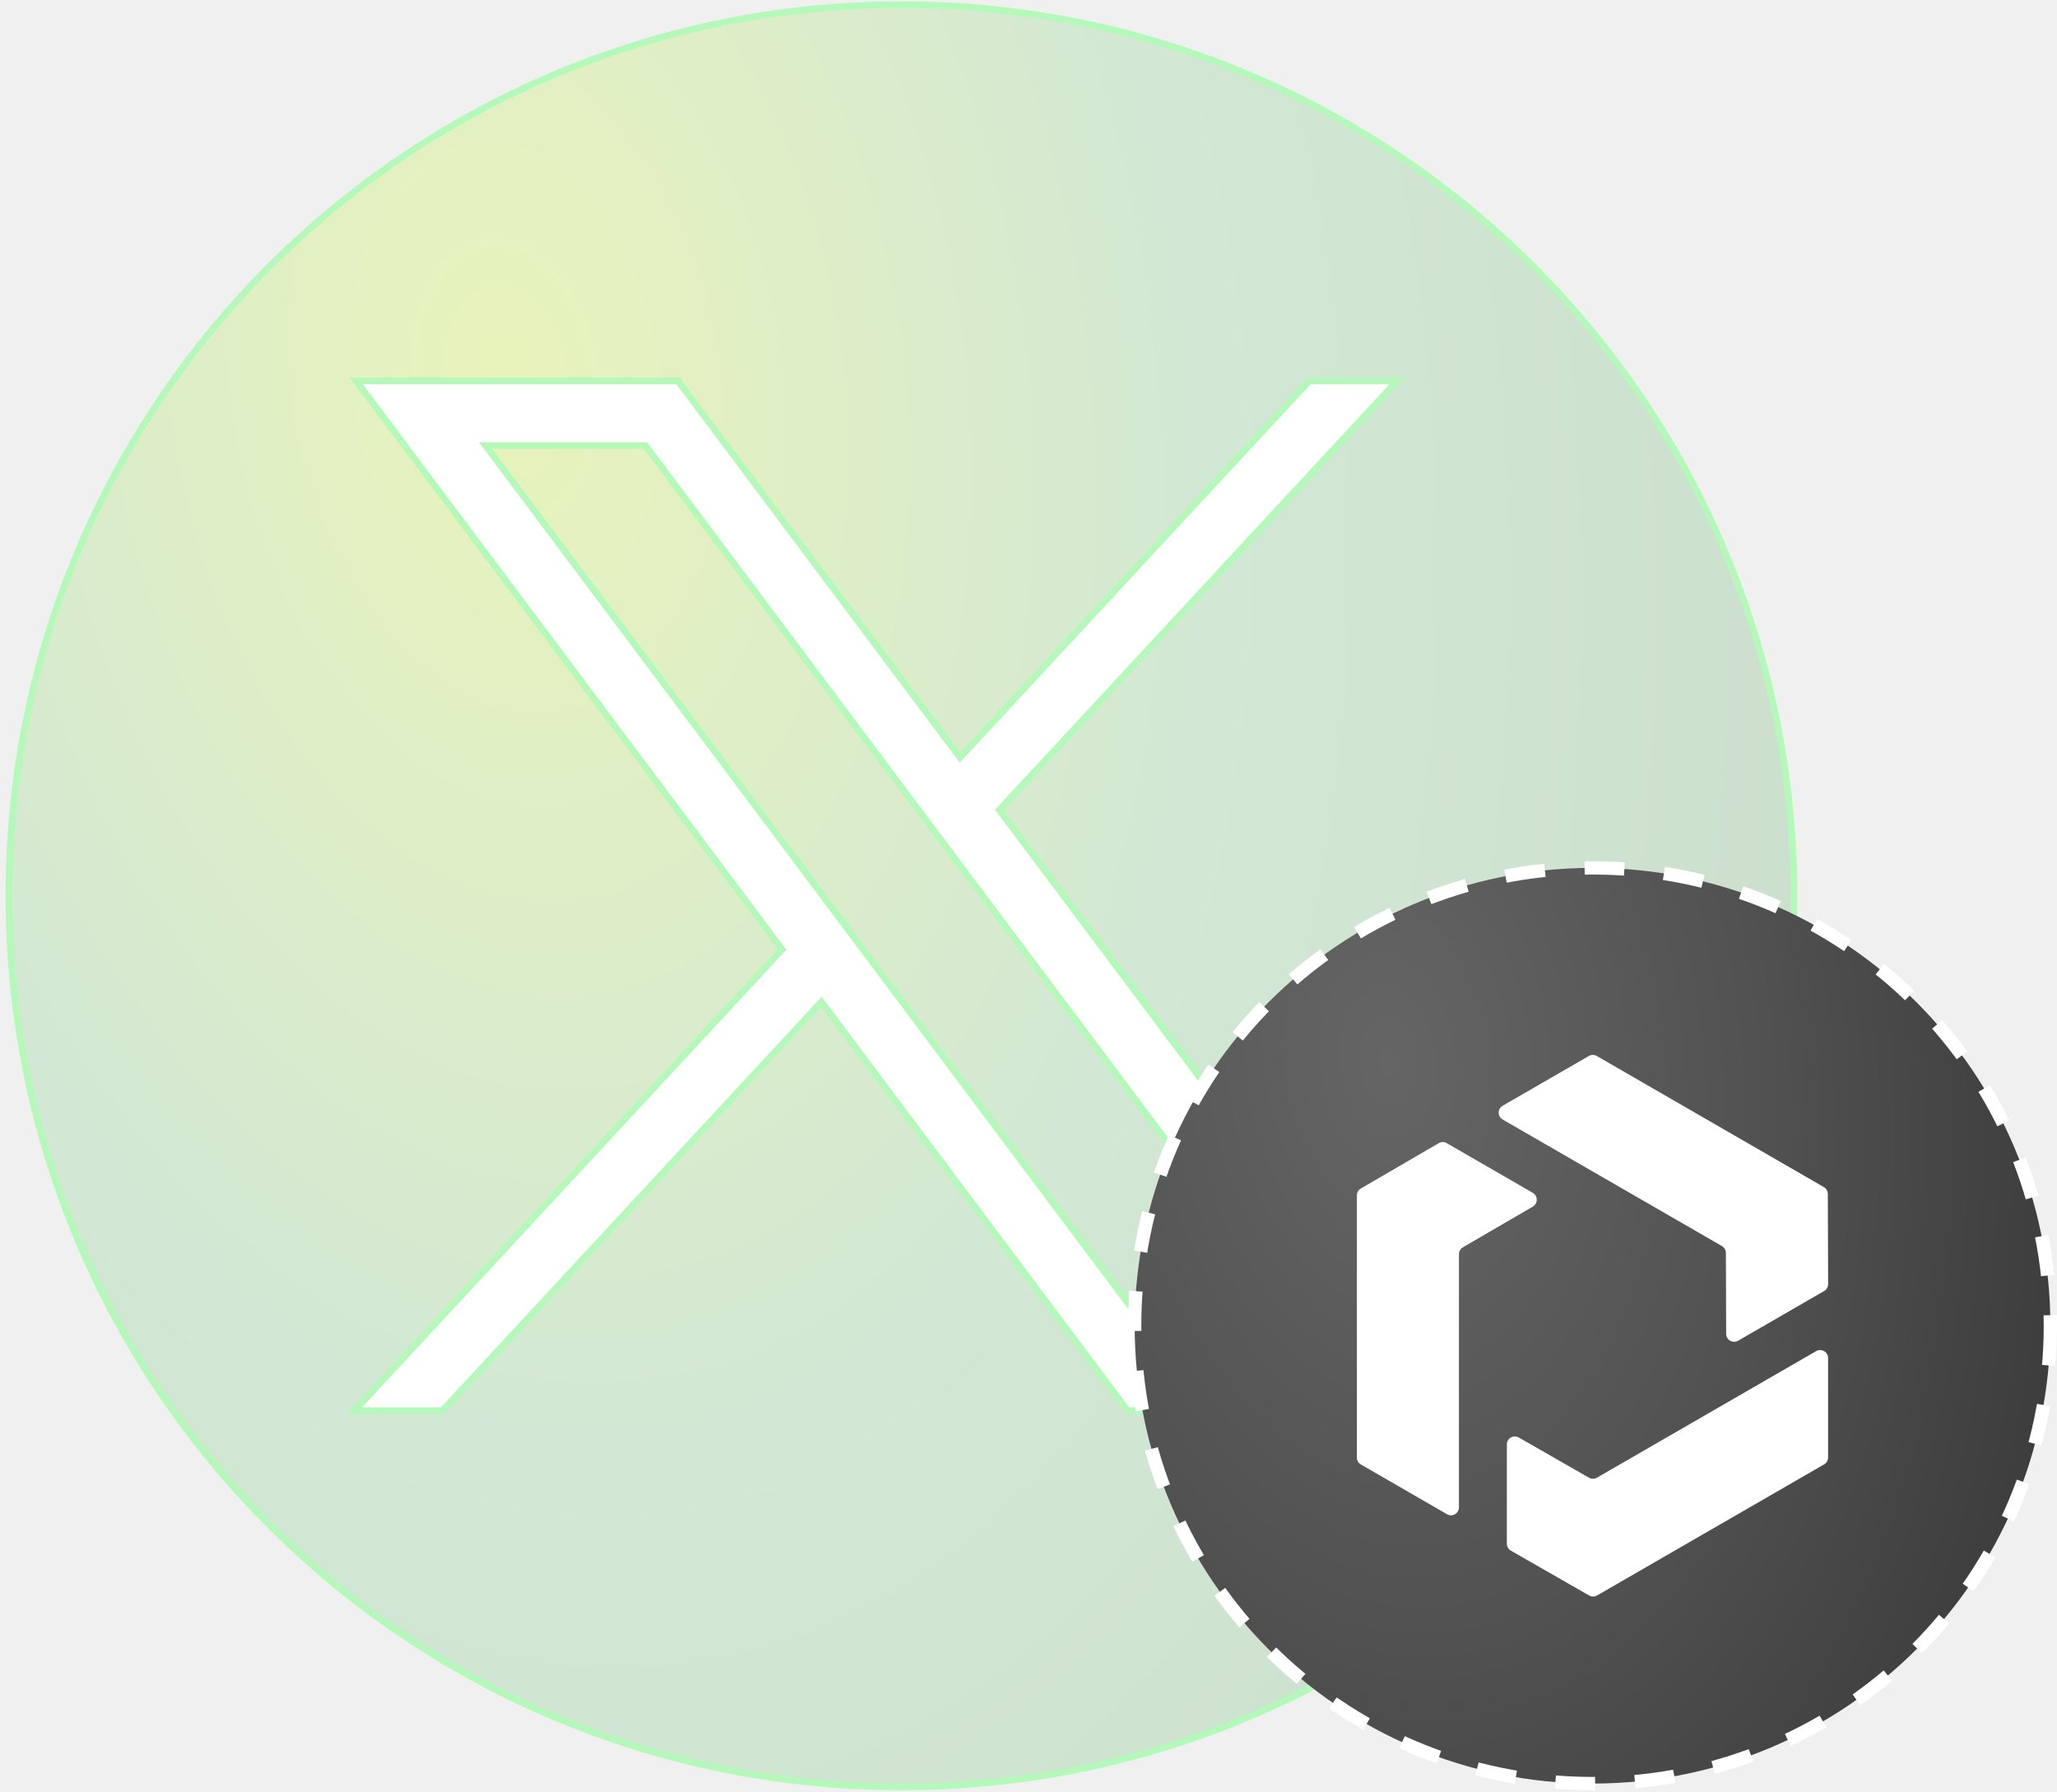
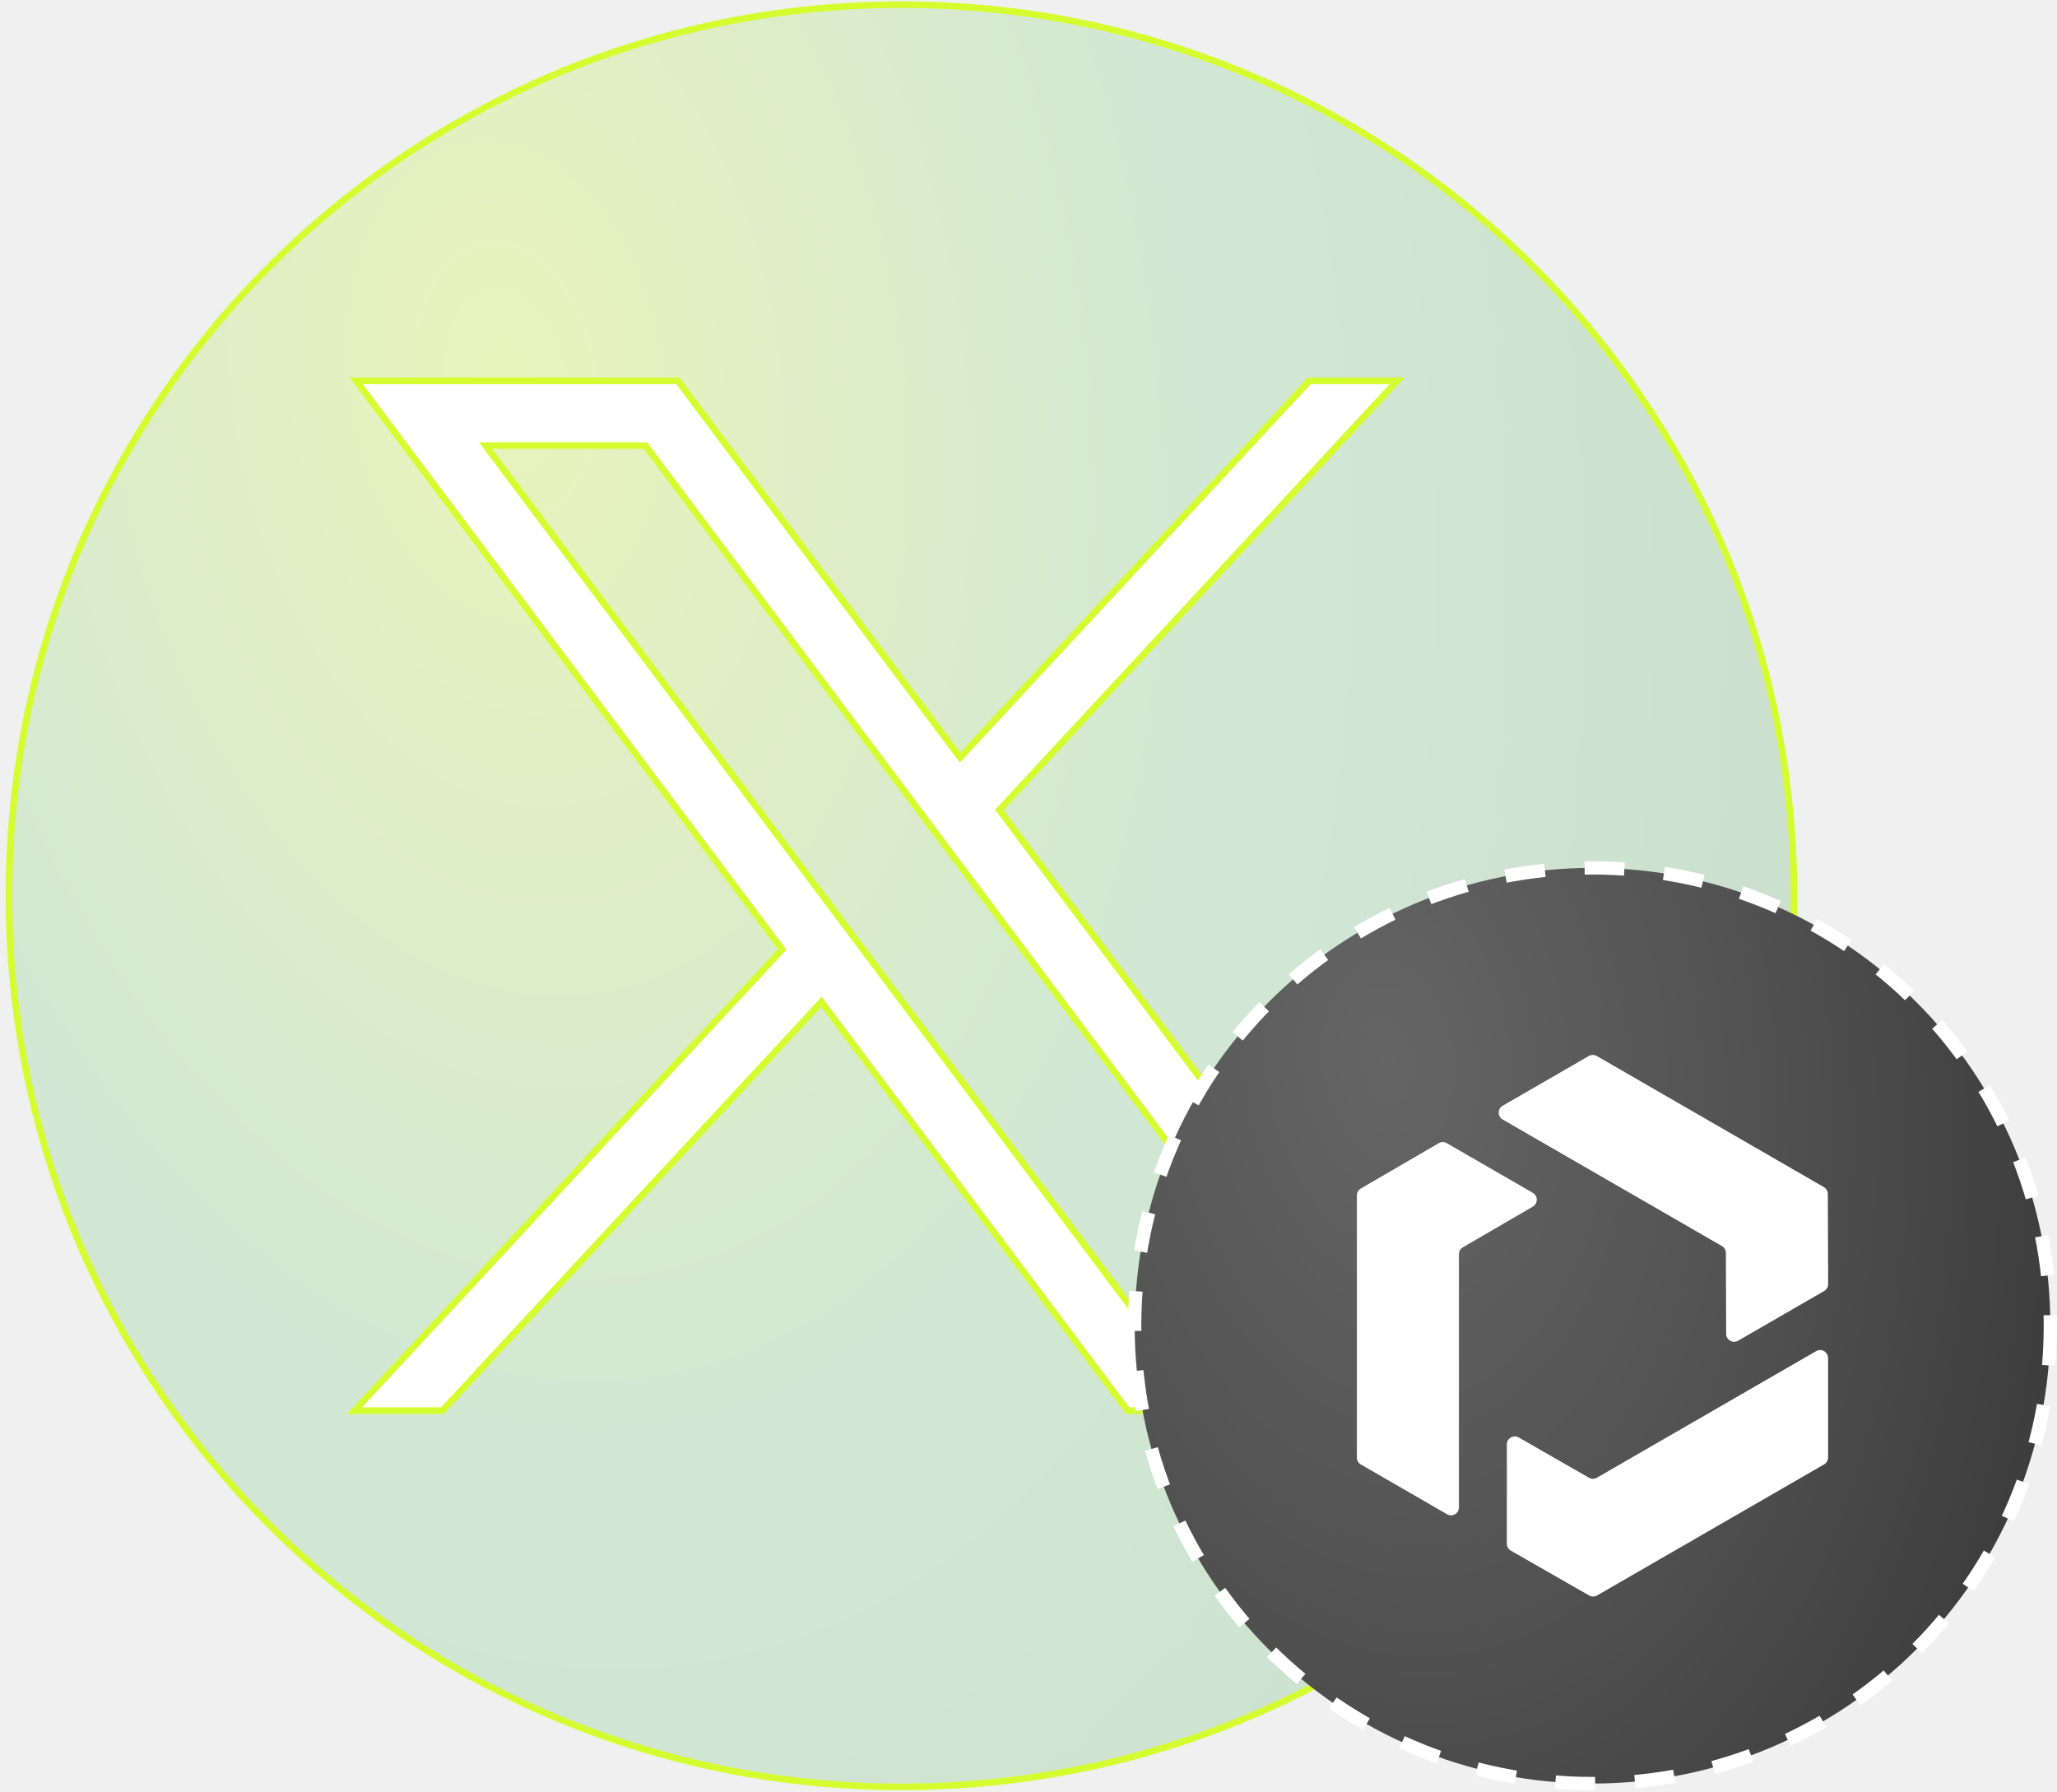
<svg xmlns="http://www.w3.org/2000/svg" width="155" height="135" viewBox="0 0 155 135" fill="none">
-   <path d="M135.176 67.501C135.176 104.586 105.067 134.65 67.924 134.65C30.781 134.65 0.672 104.586 0.672 67.501C0.672 30.416 30.781 0.352 67.924 0.352C105.067 0.352 135.176 30.416 135.176 67.501Z" fill="url(#paint0_radial_28208_1229)" fill-opacity="0.27" stroke="#B4F9BA" stroke-width="0.5" />
+   <path d="M135.176 67.501C135.176 104.586 105.067 134.65 67.924 134.65C30.781 134.65 0.672 104.586 0.672 67.501C0.672 30.416 30.781 0.352 67.924 0.352C105.067 0.352 135.176 30.416 135.176 67.501Z" fill="url(#paint0_radial_28208_1229)" fill-opacity="0.27" stroke="#d5fc2e" stroke-width="0.5" />
  <path d="M105.276 28.701L75.444 60.881L75.302 61.034L75.427 61.201L109.208 106.299H84.966L62.074 75.736L61.894 75.496L61.69 75.716L33.337 106.299H26.711L58.791 71.696L58.932 71.543L58.807 71.376L26.842 28.701H51.084L72.162 56.84L72.342 57.08L72.545 56.861L98.65 28.701H105.276ZM37.089 33.575H36.589L36.889 33.975L87.336 101.324L87.411 101.424H87.536H98.96H99.46L99.16 101.024L48.713 33.675L48.638 33.575H48.513H37.089Z" fill="url(#paint1_radial_28208_1229)" fill-opacity="0.27" />
  <path d="M105.276 28.701L75.444 60.881L75.302 61.034L75.427 61.201L109.208 106.299H84.966L62.074 75.736L61.894 75.496L61.69 75.716L33.337 106.299H26.711L58.791 71.696L58.932 71.543L58.807 71.376L26.842 28.701H51.084L72.162 56.84L72.342 57.08L72.545 56.861L98.65 28.701H105.276ZM37.089 33.575H36.589L36.889 33.975L87.336 101.324L87.411 101.424H87.536H98.96H99.46L99.16 101.024L48.713 33.675L48.638 33.575H48.513H37.089Z" fill="white" />
-   <path d="M105.276 28.701L75.444 60.881L75.302 61.034L75.427 61.201L109.208 106.299H84.966L62.074 75.736L61.894 75.496L61.69 75.716L33.337 106.299H26.711L58.791 71.696L58.932 71.543L58.807 71.376L26.842 28.701H51.084L72.162 56.84L72.342 57.08L72.545 56.861L98.65 28.701H105.276ZM37.089 33.575H36.589L36.889 33.975L87.336 101.324L87.411 101.424H87.536H98.96H99.46L99.16 101.024L48.713 33.675L48.638 33.575H48.513H37.089Z" stroke="#B4F9BA" stroke-width="0.5" />
+   <path d="M105.276 28.701L75.444 60.881L75.302 61.034L75.427 61.201L109.208 106.299H84.966L62.074 75.736L61.894 75.496L61.69 75.716L33.337 106.299H26.711L58.791 71.696L58.932 71.543L58.807 71.376L26.842 28.701H51.084L72.162 56.84L72.342 57.08L72.545 56.861L98.65 28.701H105.276ZM37.089 33.575H36.589L36.889 33.975L87.336 101.324L87.411 101.424H87.536H98.96H99.46L99.16 101.024L48.713 33.675L48.638 33.575H48.513H37.089Z" stroke="#d5fc2e" stroke-width="0.5" />
  <circle cx="120" cy="99.9" r="34.5" fill="url(#paint2_radial_28208_1229)" stroke="white" stroke-dasharray="3 3" />
  <g style="mix-blend-mode:luminosity">
    <path d="M113.23 83.323L119.722 79.574C119.907 79.468 120.136 79.468 120.321 79.574L137.431 89.453C137.616 89.559 137.73 89.757 137.731 89.97L137.755 96.764C137.755 96.979 137.641 97.178 137.454 97.285L130.971 101.029C130.573 101.26 130.073 100.972 130.071 100.512L130.05 94.414C130.05 94.201 129.935 94.004 129.75 93.897L113.23 84.361C112.83 84.13 112.83 83.554 113.23 83.323Z" fill="white" />
    <path d="M109.035 114.103L102.545 110.356C102.358 110.249 102.244 110.052 102.244 109.837V90.079C102.244 89.866 102.358 89.669 102.543 89.56L108.416 86.142C108.603 86.033 108.832 86.033 109.017 86.142L115.5 89.886C115.898 90.117 115.9 90.691 115.502 90.924L110.233 93.99C110.048 94.097 109.934 94.294 109.934 94.509V113.586C109.934 114.048 109.435 114.336 109.035 114.105V114.103Z" fill="white" />
    <path d="M137.752 102.335V109.829C137.752 110.045 137.638 110.242 137.451 110.349L120.341 120.227C120.156 120.334 119.929 120.334 119.744 120.227L113.847 116.849C113.66 116.743 113.545 116.544 113.545 116.329V108.843C113.545 108.382 114.043 108.094 114.443 108.322L119.733 111.353C119.918 111.46 120.145 111.458 120.33 111.353L136.85 101.814C137.25 101.583 137.75 101.871 137.75 102.333L137.752 102.335Z" fill="white" />
  </g>
  <defs>
    <radialGradient id="paint0_radial_28208_1229" cx="0" cy="0" r="1" gradientUnits="userSpaceOnUse" gradientTransform="translate(38.2959 28.9927) rotate(83.1564) scale(203.207 131.22)">
      <stop stop-color="#d5fc2e" />
      <stop offset="0.4" stop-color="#82D289" />
      <stop offset="0.835" stop-color="#66AB6C" />
      <stop offset="1" stop-color="#386A3C" />
    </radialGradient>
    <radialGradient id="paint1_radial_28208_1229" cx="0" cy="0" r="1" gradientUnits="userSpaceOnUse" gradientTransform="translate(49.5832 45.1896) rotate(82.6929) scale(117.849 81.1454)">
      <stop stop-color="#d5fc2e" />
      <stop offset="0.4" stop-color="#82D289" />
      <stop offset="0.835" stop-color="#66AB6C" />
      <stop offset="1" stop-color="#386A3C" />
    </radialGradient>
    <radialGradient id="paint2_radial_28208_1229" cx="0" cy="0" r="1" gradientUnits="userSpaceOnUse" gradientTransform="translate(104.638 79.9033) rotate(83.1667) scale(105.522 68.0393)">
      <stop stop-color="#656565" />
      <stop offset="0.4" stop-color="#525252" />
      <stop offset="0.835" stop-color="#373737" />
      <stop offset="1" stop-color="#2F2F2F" />
    </radialGradient>
  </defs>
</svg>
